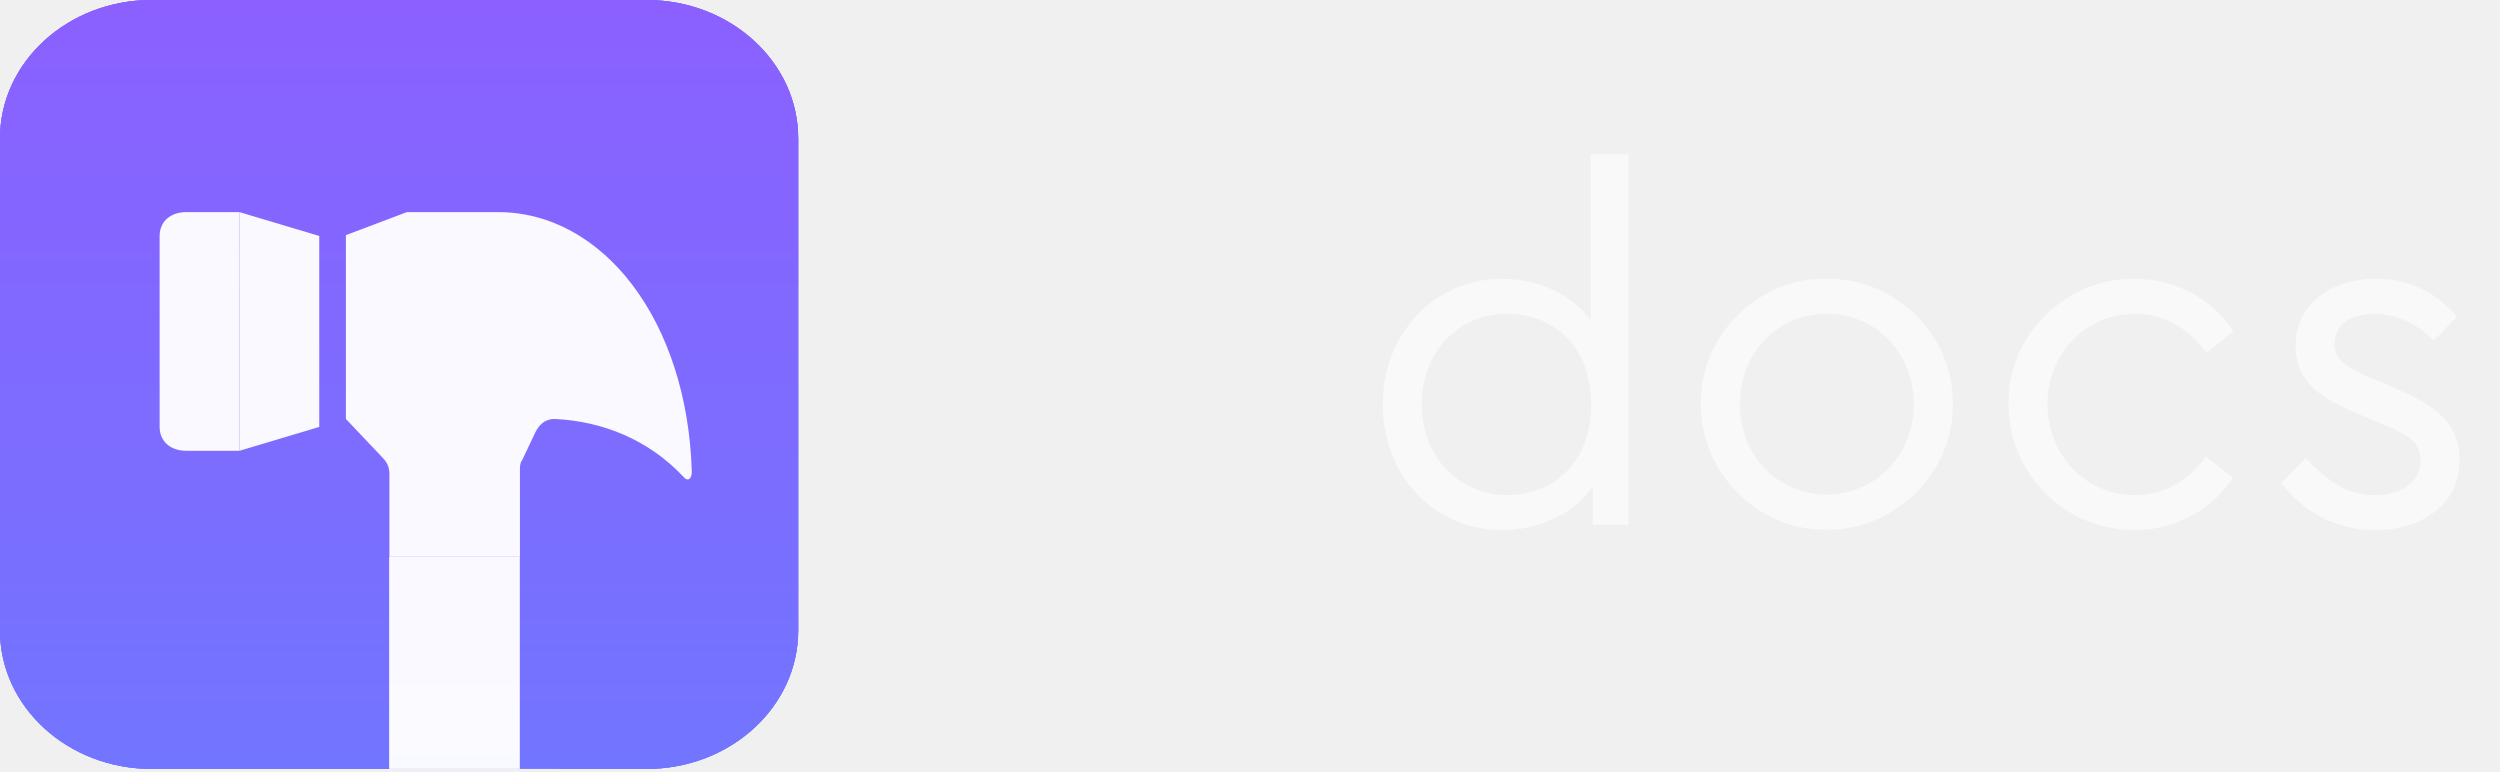
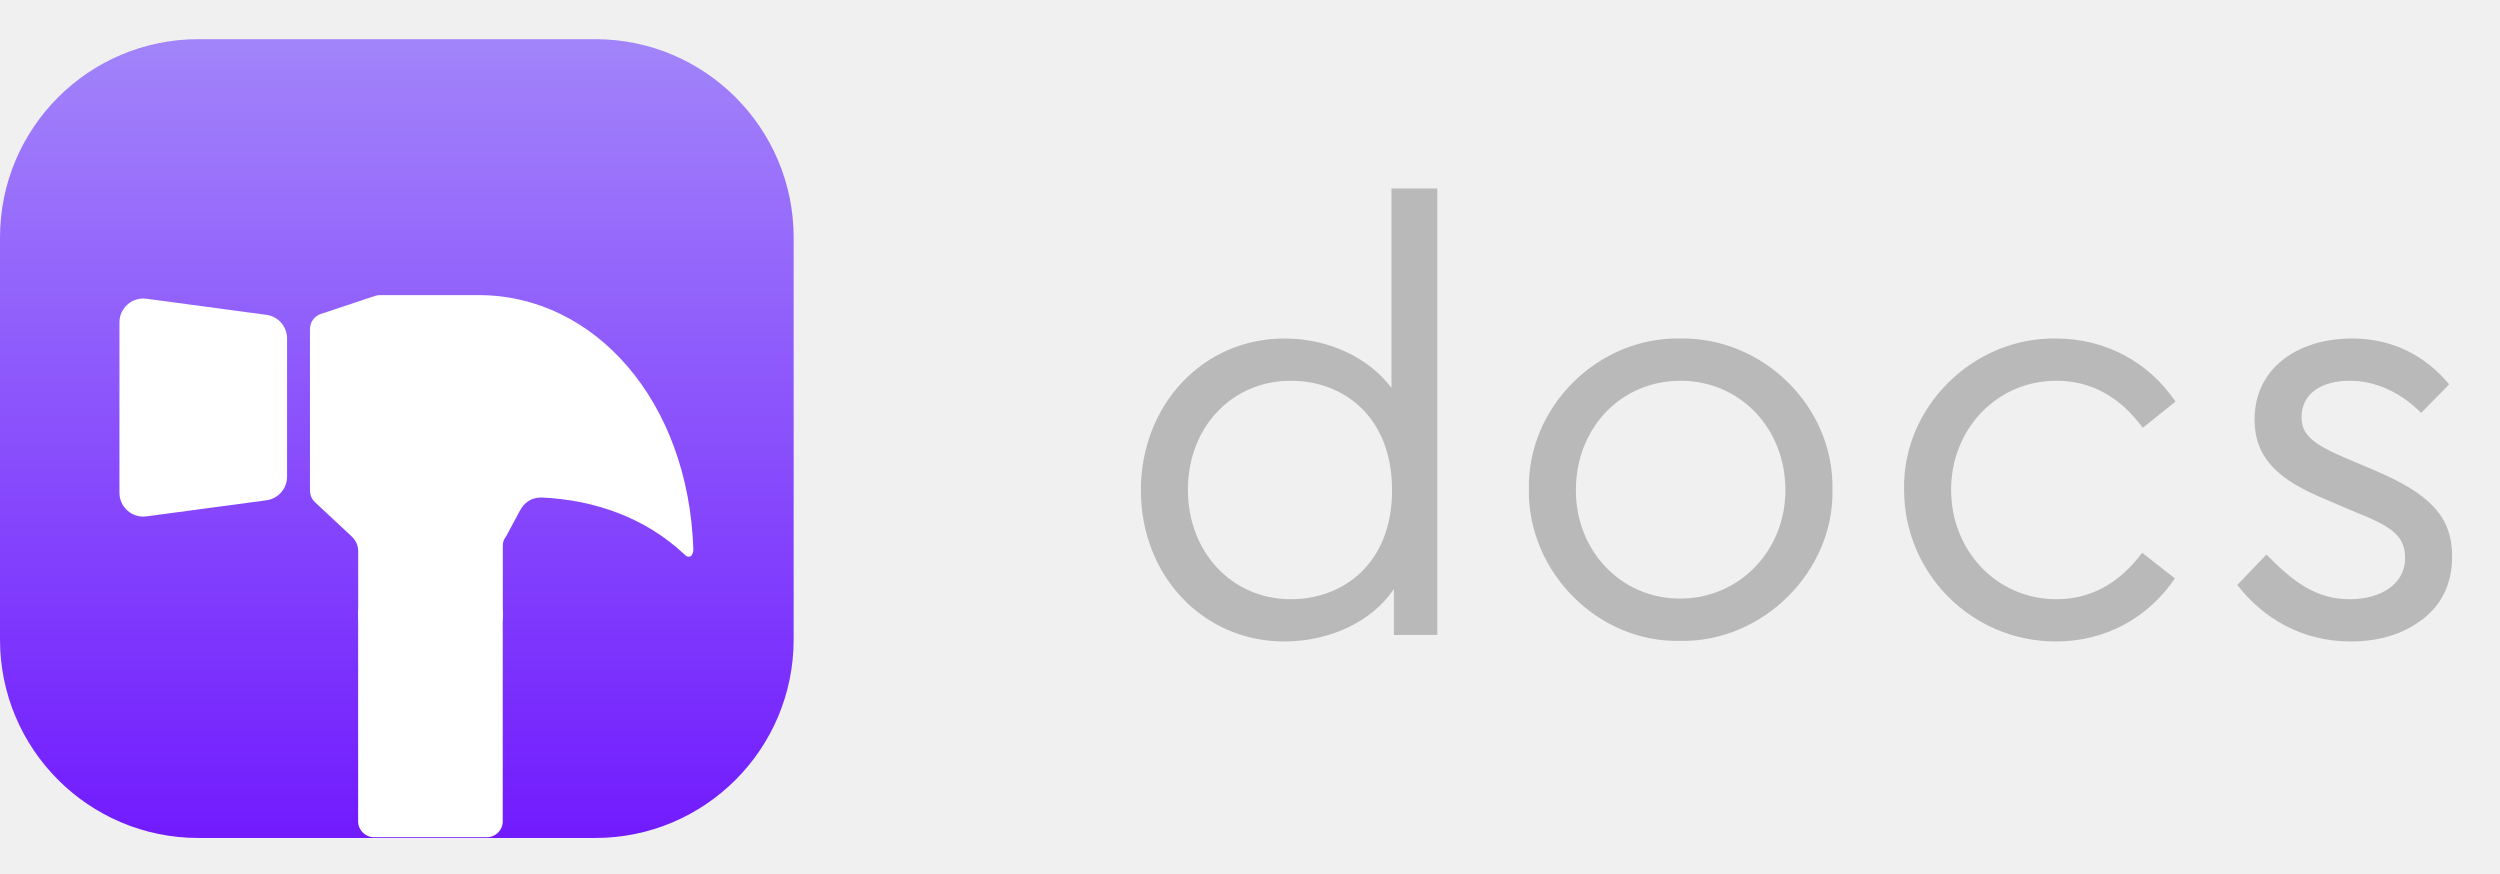
- <svg xmlns="http://www.w3.org/2000/svg" width="81" height="25" viewBox="0 0 81 25" fill="none">
-   <path d="M7.473 6.873C7.128 6.873 6.898 7.182 6.898 7.646V13.832C6.898 14.295 7.128 14.605 7.473 14.605H8.623V6.873H7.473Z" fill="white" />
-   <path d="M8.621 6.873V14.605L12.069 13.832V7.646L8.621 6.873Z" fill="white" />
-   <path d="M18.103 19.759H13.793V24.913H18.103V19.759Z" fill="white" />
-   <path d="M24.127 15.286C23.975 10.372 21.018 6.873 17.378 6.873H14.194L12.07 7.618V13.574L13.359 14.839C13.511 14.988 13.587 15.137 13.587 15.361V18.041H18.137V15.212C18.137 15.137 18.137 14.988 18.212 14.914L18.667 14.021C18.819 13.723 19.047 13.574 19.35 13.574C21.018 13.648 22.61 14.244 23.824 15.435C23.9 15.658 24.203 15.509 24.127 15.286Z" fill="white" />
-   <path d="M0 4.484C0 2.008 2.199 0 4.912 0H20.95C23.663 0 25.862 2.008 25.862 4.484V20.429C25.862 22.905 23.663 24.913 20.95 24.913H4.912C2.199 24.913 0 22.905 0 20.429V4.484Z" fill="url(#paint0_linear_3625_764)" />
-   <path d="M7.473 6.873C7.128 6.873 6.898 7.182 6.898 7.646V13.832C6.898 14.295 7.128 14.605 7.473 14.605H8.623V6.873H7.473Z" fill="white" />
-   <path d="M8.621 6.873V14.605L12.069 13.832V7.646L8.621 6.873Z" fill="white" />
-   <path d="M18.103 19.759H13.793V24.913H18.103V19.759Z" fill="white" />
-   <path d="M24.127 15.286C23.975 10.372 21.018 6.873 17.378 6.873H14.194L12.07 7.618V13.574L13.359 14.839C13.511 14.988 13.587 15.137 13.587 15.361V18.041H18.137V15.212C18.137 15.137 18.137 14.988 18.212 14.914L18.667 14.021C18.819 13.723 19.047 13.574 19.35 13.574C21.018 13.648 22.61 14.244 23.824 15.435C23.9 15.658 24.203 15.509 24.127 15.286Z" fill="white" />
-   <path d="M0 4.484C0 2.008 2.199 0 4.912 0H20.95C23.663 0 25.862 2.008 25.862 4.484V20.429C25.862 22.905 23.663 24.913 20.95 24.913H4.912C2.199 24.913 0 22.905 0 20.429V4.484Z" fill="url(#paint1_linear_3625_764)" />
-   <path d="M6.034 6.873C5.517 6.873 5.172 7.182 5.172 7.646V13.832C5.172 14.295 5.517 14.605 6.034 14.605H7.758V6.873H6.034Z" fill="white" fill-opacity="0.96" />
-   <path d="M7.758 6.873V14.605L10.344 13.832V7.646L7.758 6.873Z" fill="white" fill-opacity="0.96" />
-   <path d="M16.842 18.039H12.609V24.912H16.842V18.039Z" fill="white" fill-opacity="0.96" />
-   <path d="M22.414 15.286C22.273 10.372 19.524 6.873 16.141 6.873H13.181L11.207 7.618V13.574L12.405 14.839C12.546 14.988 12.617 15.137 12.617 15.361V18.041H16.846V15.212C16.846 15.137 16.846 14.988 16.916 14.914L17.339 14.021C17.48 13.723 17.692 13.574 17.973 13.574C19.524 13.648 21.004 14.244 22.132 15.435C22.282 15.625 22.414 15.521 22.414 15.286Z" fill="white" fill-opacity="0.96" />
-   <path d="M6.034 6.873C5.517 6.873 5.172 7.182 5.172 7.646V13.832C5.172 14.295 5.517 14.605 6.034 14.605H7.758V6.873H6.034Z" fill="white" fill-opacity="0.96" />
-   <path d="M7.758 6.873V14.605L10.344 13.832V7.646L7.758 6.873Z" fill="white" fill-opacity="0.96" />
-   <path d="M16.842 18.039H12.609V24.912H16.842V18.039Z" fill="white" fill-opacity="0.96" />
-   <path d="M22.414 15.286C22.273 10.372 19.524 6.873 16.141 6.873H13.181L11.207 7.618V13.574L12.405 14.839C12.546 14.988 12.617 15.137 12.617 15.361V18.041H16.846V15.212C16.846 15.137 16.846 14.988 16.916 14.914L17.339 14.021C17.48 13.723 17.692 13.574 17.973 13.574C19.524 13.648 21.004 14.244 22.132 15.435C22.282 15.625 22.414 15.521 22.414 15.286Z" fill="white" fill-opacity="0.96" />
-   <path d="M7.473 6.873C7.128 6.873 6.898 7.182 6.898 7.646V13.832C6.898 14.295 7.128 14.605 7.473 14.605H8.623V6.873H7.473Z" fill="white" />
-   <path d="M8.621 6.873V14.605L12.069 13.832V7.646L8.621 6.873Z" fill="white" />
-   <path d="M18.103 19.759H13.793V24.913H18.103V19.759Z" fill="white" />
-   <path d="M24.127 15.286C23.975 10.372 21.018 6.873 17.378 6.873H14.194L12.07 7.618V13.574L13.359 14.839C13.511 14.988 13.587 15.137 13.587 15.361V18.041H18.137V15.212C18.137 15.137 18.137 14.988 18.212 14.914L18.667 14.021C18.819 13.723 19.047 13.574 19.35 13.574C21.018 13.648 22.61 14.244 23.824 15.435C23.9 15.658 24.203 15.509 24.127 15.286Z" fill="white" />
-   <path d="M0 4.484C0 2.008 2.199 0 4.912 0H20.95C23.663 0 25.862 2.008 25.862 4.484V20.429C25.862 22.905 23.663 24.913 20.95 24.913H4.912C2.199 24.913 0 22.905 0 20.429V4.484Z" fill="url(#paint2_linear_3625_764)" />
-   <path d="M0 4.484C0 2.008 2.199 0 4.912 0H20.95C23.663 0 25.862 2.008 25.862 4.484V20.429C25.862 22.905 23.663 24.913 20.95 24.913H4.912C2.199 24.913 0 22.905 0 20.429V4.484Z" fill="#C82DFF" fill-opacity="0.1" />
-   <path d="M6.034 6.873C5.517 6.873 5.172 7.182 5.172 7.646V13.832C5.172 14.295 5.517 14.605 6.034 14.605H7.758V6.873H6.034Z" fill="white" fill-opacity="0.96" />
-   <path d="M7.758 6.873V14.605L10.344 13.832V7.646L7.758 6.873Z" fill="white" fill-opacity="0.96" />
-   <path d="M16.842 18.039H12.609V24.912H16.842V18.039Z" fill="white" fill-opacity="0.96" />
-   <path d="M22.414 15.286C22.273 10.372 19.524 6.873 16.141 6.873H13.181L11.207 7.618V13.574L12.405 14.839C12.546 14.988 12.617 15.137 12.617 15.361V18.041H16.846V15.212C16.846 15.137 16.846 14.988 16.916 14.914L17.339 14.021C17.48 13.723 17.692 13.574 17.973 13.574C19.524 13.648 21.004 14.244 22.132 15.435C22.282 15.625 22.414 15.521 22.414 15.286Z" fill="white" fill-opacity="0.96" />
-   <path d="M51.536 5V10.36C50.912 9.528 49.824 9.032 48.656 9.032C46.464 9.032 44.8 10.824 44.8 13.112C44.8 15.4 46.464 17.176 48.656 17.176C49.872 17.176 51.008 16.648 51.6 15.768V17H52.768V5H51.536ZM51.552 13.112C51.552 15.08 50.24 16.04 48.832 16.04C47.248 16.04 46.064 14.776 46.064 13.096C46.064 11.416 47.248 10.168 48.832 10.168C50.24 10.168 51.552 11.128 51.552 13.112ZM55.109 13.096C55.077 15.288 56.949 17.208 59.173 17.16C61.397 17.208 63.317 15.288 63.269 13.096C63.317 10.872 61.413 9 59.189 9.032C56.965 8.984 55.061 10.872 55.109 13.096ZM62.005 13.112C62.005 14.744 60.757 16.024 59.173 16.024C57.589 16.024 56.373 14.744 56.373 13.112C56.373 11.432 57.589 10.168 59.189 10.168C60.773 10.168 62.005 11.432 62.005 13.112ZM65.075 13.096C65.075 15.352 66.899 17.176 69.155 17.176C70.515 17.176 71.651 16.52 72.355 15.48L71.475 14.792C70.851 15.624 70.083 16.04 69.171 16.04C67.555 16.04 66.339 14.728 66.339 13.096C66.339 11.48 67.555 10.168 69.171 10.168C70.083 10.168 70.867 10.584 71.491 11.432L72.371 10.728C71.667 9.688 70.515 9.032 69.155 9.032C66.931 9 65.027 10.872 65.075 13.096ZM73.912 15.656C74.6 16.552 75.656 17.176 76.951 17.176C77.719 17.176 78.359 16.984 78.888 16.584C79.415 16.184 79.688 15.608 79.688 14.888C79.688 13.816 79.079 13.208 77.624 12.584L76.903 12.28C75.96 11.88 75.639 11.64 75.639 11.144C75.639 10.52 76.168 10.168 76.936 10.168C77.656 10.168 78.328 10.504 78.856 11.032L79.608 10.264C78.968 9.496 78.088 9.032 76.999 9.032C75.511 9.032 74.376 9.848 74.376 11.208C74.376 12.248 75.016 12.84 76.311 13.368L77.064 13.688C78.023 14.072 78.424 14.312 78.424 14.936C78.424 15.624 77.784 16.04 76.936 16.04C76.055 16.04 75.448 15.608 74.695 14.84L73.912 15.656Z" fill="white" fill-opacity="0.57" />
+ <svg xmlns="http://www.w3.org/2000/svg" width="63" height="22" viewBox="0 0 63 22" fill="none">
+   <rect y="0.987" width="20" height="20.13" rx="5" fill="url(#paint0_linear_6826_8829)" />
+   <path d="M3.69 7.528C3.33 7.48 3.01 7.76 3.01 8.123V12.418C3.01 12.781 3.33 13.061 3.69 13.013L6.714 12.607C7.012 12.567 7.234 12.313 7.234 12.012V8.528C7.234 8.228 7.012 7.974 6.714 7.934L3.69 7.528Z" fill="white" />
+   <path d="M12.269 15.07H9.425C9.204 15.07 9.025 15.249 9.025 15.47V20.698C9.025 20.919 9.204 21.098 9.425 21.098H12.269C12.49 21.098 12.669 20.919 12.669 20.698V15.47C12.669 15.249 12.49 15.07 12.269 15.07Z" fill="white" />
+   <path d="M17.472 13.841C17.35 10.1 14.98 7.437 12.064 7.437H9.577C9.534 7.437 9.491 7.444 9.45 7.457L8.084 7.912C7.921 7.967 7.811 8.12 7.811 8.292V12.363C7.811 12.474 7.857 12.58 7.938 12.656L8.844 13.501C8.965 13.614 9.026 13.727 9.026 13.897V15.537C9.026 15.758 9.205 15.937 9.426 15.937H12.271C12.492 15.937 12.671 15.758 12.671 15.537V13.784C12.671 13.742 12.671 13.67 12.696 13.612C12.713 13.571 12.743 13.537 12.764 13.499L13.097 12.877C13.218 12.65 13.401 12.537 13.644 12.537C14.98 12.594 16.256 13.047 17.229 13.954C17.358 14.099 17.472 14.019 17.472 13.841Z" fill="white" />
+   <path d="M35.065 4.75V9.775C34.48 8.995 33.46 8.53 32.365 8.53C30.31 8.53 28.75 10.21 28.75 12.355C28.75 14.5 30.31 16.165 32.365 16.165C33.505 16.165 34.57 15.67 35.125 14.845V16H36.22V4.75H35.065ZM35.08 12.355C35.08 14.2 33.85 15.1 32.53 15.1C31.045 15.1 29.935 13.915 29.935 12.34C29.935 10.765 31.045 9.595 32.53 9.595C33.85 9.595 35.08 10.495 35.08 12.355ZM38.528 12.34C38.498 14.395 40.252 16.195 42.337 16.15C44.422 16.195 46.222 14.395 46.178 12.34C46.222 10.255 44.438 8.5 42.352 8.53C40.267 8.485 38.483 10.255 38.528 12.34ZM44.992 12.355C44.992 13.885 43.822 15.085 42.337 15.085C40.852 15.085 39.712 13.885 39.712 12.355C39.712 10.78 40.852 9.595 42.352 9.595C43.837 9.595 44.992 10.78 44.992 12.355ZM47.983 12.34C47.983 14.455 49.693 16.165 51.808 16.165C53.083 16.165 54.148 15.55 54.808 14.575L53.983 13.93C53.398 14.71 52.678 15.1 51.823 15.1C50.308 15.1 49.168 13.87 49.168 12.34C49.168 10.825 50.308 9.595 51.823 9.595C52.678 9.595 53.413 9.985 53.998 10.78L54.823 10.12C54.163 9.145 53.083 8.53 51.808 8.53C49.723 8.5 47.938 10.255 47.983 12.34ZM56.38 14.74C57.025 15.58 58.014 16.165 59.23 16.165C59.95 16.165 60.55 15.985 61.044 15.61C61.539 15.235 61.794 14.695 61.794 14.02C61.794 13.015 61.224 12.445 59.859 11.86L59.184 11.575C58.3 11.2 57.999 10.975 57.999 10.51C57.999 9.925 58.495 9.595 59.215 9.595C59.889 9.595 60.52 9.91 61.014 10.405L61.719 9.685C61.12 8.965 60.294 8.53 59.275 8.53C57.88 8.53 56.815 9.295 56.815 10.57C56.815 11.545 57.414 12.1 58.63 12.595L59.334 12.895C60.234 13.255 60.609 13.48 60.609 14.065C60.609 14.71 60.01 15.1 59.215 15.1C58.389 15.1 57.819 14.695 57.114 13.975L56.38 14.74Z" fill="#B9B9B9" />
  <defs>
-     <linearGradient id="paint0_linear_3625_764" x1="14.495" y1="0.003" x2="14.495" y2="24.916" gradientUnits="userSpaceOnUse">
-       <stop offset="0" stop-color="#8466FF" />
-       <stop offset="1" stop-color="#687DFF" />
-     </linearGradient>
-     <linearGradient id="paint1_linear_3625_764" x1="14.495" y1="0.003" x2="14.495" y2="24.916" gradientUnits="userSpaceOnUse">
-       <stop offset="0" stop-color="#8466FF" />
-       <stop offset="1" stop-color="#687DFF" />
-     </linearGradient>
-     <linearGradient id="paint2_linear_3625_764" x1="14.495" y1="0.003" x2="14.495" y2="24.916" gradientUnits="userSpaceOnUse">
-       <stop offset="0" stop-color="#8466FF" />
-       <stop offset="1" stop-color="#687DFF" />
+     <linearGradient id="paint0_linear_6826_8829" x1="10" y1="0.987" x2="10" y2="21.117" gradientUnits="userSpaceOnUse">
+       <stop stop-color="#A284FA" />
+       <stop offset="1" stop-color="#711BFE" />
    </linearGradient>
  </defs>
</svg>
